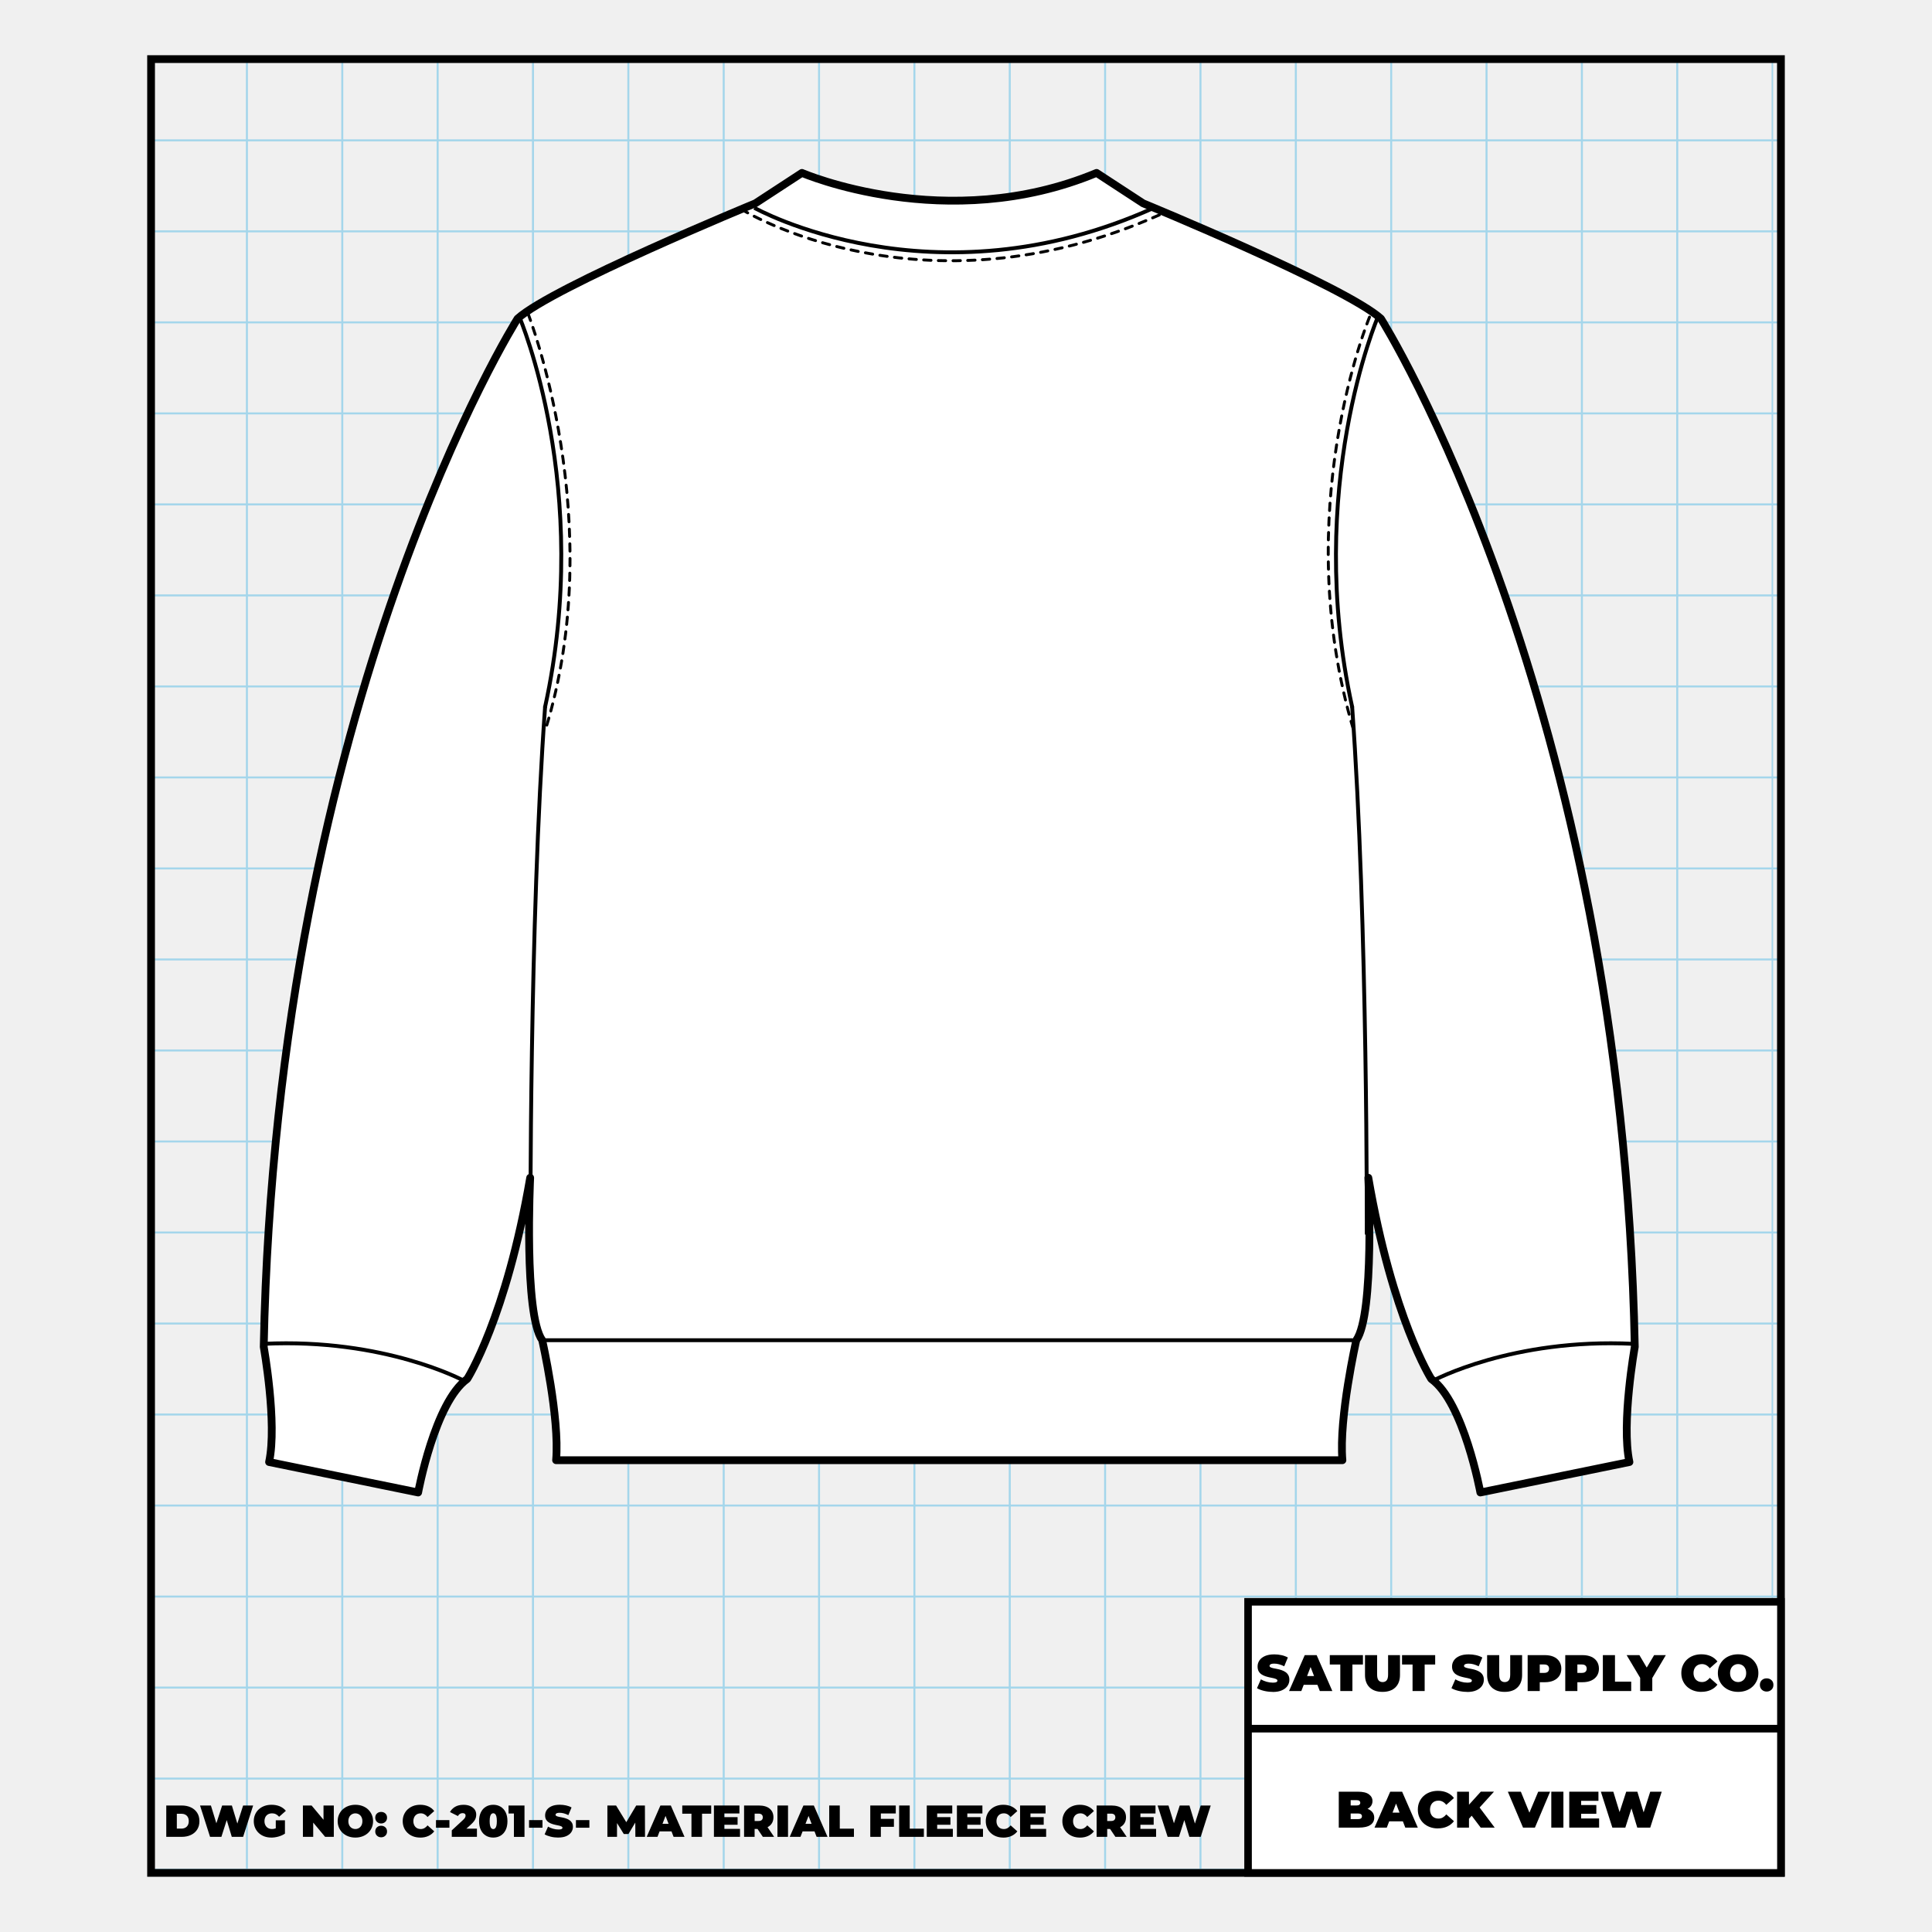
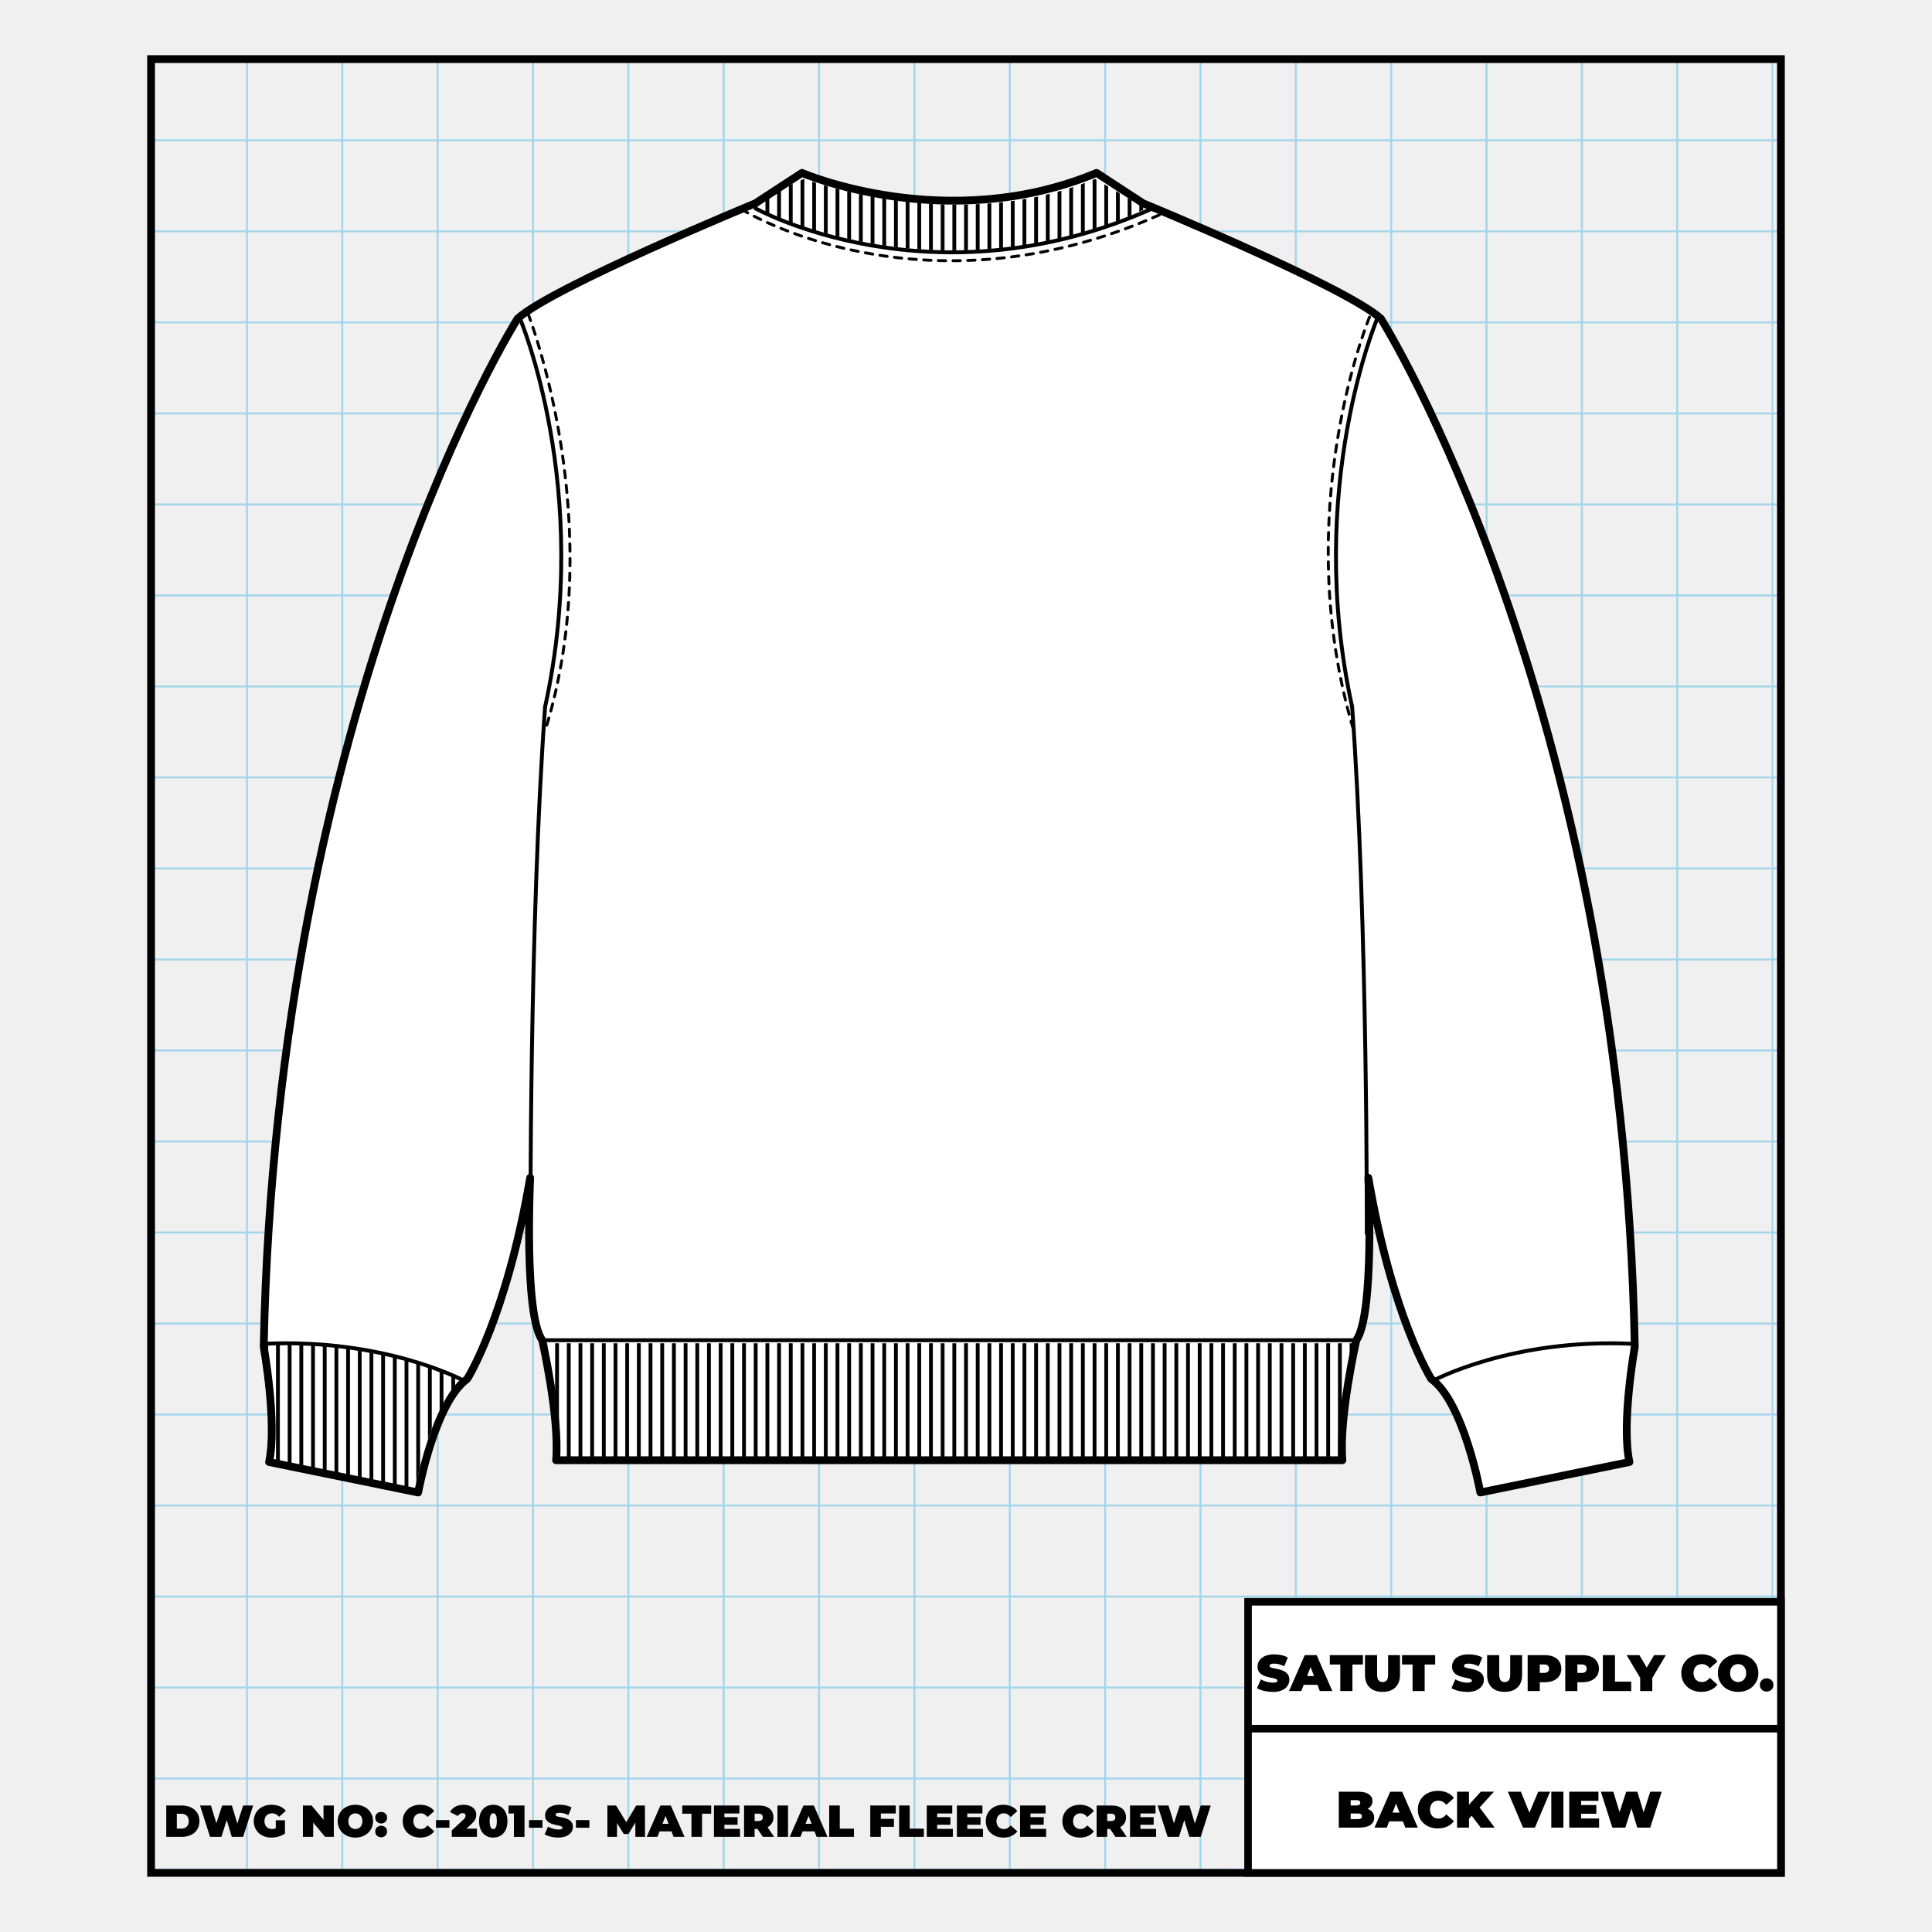
<svg xmlns="http://www.w3.org/2000/svg" xmlns:xlink="http://www.w3.org/1999/xlink" version="1.1" viewBox="0 0 992.13 992.13">
  <defs>
-     <style> .outline, .seam, .stitching, .dimension, .annotation, .grid, .st6, .st7 { fill: none; } .outline, .stitching, .st8, .dimension { stroke-width: 2px; } .outline, .stitching, .st8, .dimension, .annotation, .grid, .st6, .st7, .st9 { stroke: #000; } .outline, .stitching, .grid, .st7, .st9 { stroke-miterlimit: 10; } .outline, .st8, .dimension, .annotation, .st6 { stroke-linecap: round; } .st10, .st8, .st9 { fill: #fff; } .st11 { fill: url(#New_Pattern_22); } .st8, .dimension, .annotation, .st6 { stroke-linejoin: round; } .st12 { fill: #27aae1; } .annotation { stroke-width: 4px; } .st13 { fill: url(#New_Pattern_21); } .st14 { fill: url(#New_Pattern_2); } .grid { stroke-width: 3.91px; } .st6 { stroke-dasharray: 3.77; stroke-width: 1.5px; } .st7 { stroke-width: 3.98px; } .st15 { opacity: .38; } .st9 { stroke-width: 3.88px; }  .seam,.stitching{fill:none!important;}g[id*="SEAMS"] path,g[id*="SEAMS"] rect,g[id*="SEAMS"] circle,g[id*="SEAMS"] ellipse,g[id*="SEAMS"] polygon,g[id*="SEAMS"] polyline,g[id*="STITCHING"] path,g[id*="STITCHING"] rect,g[id*="STITCHING"] circle,g[id*="STITCHING"] ellipse,g[id*="STITCHING"] polygon,g[id*="STITCHING"] polyline{fill:none!important;}</style>
+     <style> .outline, .seam, .stitching, .dimension, .annotation, .grid, .st6, .st7 { fill: none; } .outline, .stitching, .st8, .dimension { stroke-width: 2px; } .outline, .stitching, .st8, .dimension, .annotation, .grid, .st6, .st7, .st9 { stroke: #000; } .outline, .stitching, .grid, .st7, .st9 { stroke-miterlimit: 10; } .outline, .st8, .dimension, .annotation, .st6 { stroke-linecap: round; } .st10, .st8, .st9 { fill: #fff; } .st11 { fill: url(#New_Pattern_22); } .st8, .dimension, .annotation, .st6 { stroke-linejoin: round; } .st12 { fill: #27aae1; } .annotation { stroke-width: 4px; } .st13 { fill: url(#New_Pattern_21); } .st14 { fill: url(#New_Pattern_2); } .grid { stroke-width: 3.91px; } .st6 { stroke-dasharray: 3.77; stroke-width: 1.5px; } .st7 { stroke-width: 3.98px; } .st15 { opacity: .38; } .st9 { stroke-width: 3.88px; } </style>
    <pattern id="New_Pattern_2" data-name="New Pattern 2" x="0" y="0" width="30" height="80.06" patternTransform="translate(37.07 -314.06)" patternUnits="userSpaceOnUse" viewBox="0 0 30 80.06">
      <g>
        <rect class="seam" width="30" height="80.06" />
        <rect x="26.03" y="0" width="1.93" height="80.06" />
        <rect x="20.03" y="0" width="1.93" height="80.06" />
        <rect x="14.03" y="0" width="1.93" height="80.06" />
        <rect x="8.03" y="0" width="1.93" height="80.06" />
        <rect x="2.03" y="0" width="1.93" height="80.06" />
      </g>
    </pattern>
    <pattern id="New_Pattern_21" data-name="New Pattern 2" patternTransform="translate(13.74 -245.26)" href="#New_Pattern_2" xlink:href="#New_Pattern_2" />
    <pattern id="New_Pattern_22" data-name="New Pattern 2" patternTransform="translate(-17398.78 -246.28) rotate(-180) scale(1 -1)" href="#New_Pattern_2" xlink:href="#New_Pattern_2" />
  </defs>
  <g id="_x31_.GRID_x5F_BG">
    <g class="st15">
      <rect class="st12" x="77.84" y="959.57" width="836.45" height="1.02" />
      <rect class="st12" x="77.84" y="912.83" width="836.45" height="1.02" />
      <rect class="st12" x="77.84" y="866.1" width="836.45" height="1.02" />
      <rect class="st12" x="77.84" y="819.36" width="836.45" height="1.02" />
      <rect class="st12" x="77.84" y="772.62" width="836.45" height="1.02" />
      <rect class="st12" x="77.84" y="725.88" width="836.45" height="1.02" />
      <rect class="st12" x="77.84" y="679.15" width="836.45" height="1.02" />
      <rect class="st12" x="77.84" y="632.41" width="836.45" height="1.02" />
      <rect class="st12" x="77.84" y="585.67" width="836.45" height="1.02" />
      <rect class="st12" x="77.84" y="538.94" width="836.45" height="1.02" />
      <rect class="st12" x="77.84" y="492.2" width="836.45" height="1.02" />
      <rect class="st12" x="77.84" y="445.46" width="836.45" height="1.02" />
      <rect class="st12" x="77.84" y="398.72" width="836.45" height="1.02" />
      <rect class="st12" x="77.84" y="351.99" width="836.45" height="1.02" />
      <rect class="st12" x="77.84" y="305.25" width="836.45" height="1.02" />
      <rect class="st12" x="77.84" y="258.51" width="836.45" height="1.02" />
      <rect class="st12" x="77.84" y="211.78" width="836.45" height="1.02" />
      <rect class="st12" x="77.84" y="165.04" width="836.45" height="1.02" />
      <rect class="st12" x="77.84" y="118.3" width="836.45" height="1.02" />
      <rect class="st12" x="77.84" y="71.56" width="836.45" height="1.02" />
      <rect class="st12" x="909.76" y="31.87" width=".8" height="927.7" />
      <rect class="st12" x="860.8" y="31.53" width="1.02" height="928.04" />
      <rect class="st12" x="811.83" y="31.53" width="1.02" height="928.04" />
      <rect class="st12" x="762.86" y="31.53" width="1.02" height="928.04" />
      <rect class="st12" x="713.9" y="31.53" width="1.02" height="928.04" />
      <rect class="st12" x="664.93" y="31.53" width="1.02" height="928.04" />
      <rect class="st12" x="615.96" y="31.53" width="1.02" height="928.04" />
      <rect class="st12" x="566.99" y="31.53" width="1.02" height="928.04" />
      <rect class="st12" x="518.03" y="31.53" width="1.02" height="928.04" />
      <rect class="st12" x="469.06" y="31.53" width="1.02" height="928.04" />
      <rect class="st12" x="420.09" y="31.53" width="1.02" height="928.04" />
      <rect class="st12" x="371.13" y="31.53" width="1.02" height="928.04" />
      <rect class="st12" x="322.16" y="31.53" width="1.02" height="928.04" />
      <rect class="st12" x="273.19" y="31.53" width="1.02" height="928.04" />
      <rect class="st12" x="224.23" y="31.53" width="1.02" height="928.04" />
      <rect class="st12" x="175.26" y="31.53" width="1.02" height="928.04" />
      <rect class="st12" x="126.29" y="31.53" width="1.02" height="928.04" />
    </g>
    <g>
      <rect class="st7" x="77.58" y="30.35" width="836.97" height="931.42" />
      <rect class="st9" x="640.91" y="822.57" width="273.64" height="139.21" />
      <line class="grid" x1="640.91" y1="887.71" x2="914.55" y2="887.71" />
    </g>
  </g>
  <g id="_x32_.MASK_x5F_FILL">
    <path class="st10" d="M689.36,749.85c-1.9-21.8,7.13-61.62,7.13-61.62,9.51-13.27,6.18-83.43,6.18-83.43,12.36,72.05,32.33,103.33,32.33,103.33,16.64,11.85,25.2,58.3,25.2,58.3l76.55-15.64c-4.28-19.91,2.75-59.14,2.75-59.14-6.6-332.27-130.35-528.01-130.35-528.01-18.15-16.45-122.1-59.22-122.1-59.22l-23.93-15.63c-77.04,32.11-151.31,0-151.31,0l-23.93,15.63s-103.95,42.77-122.1,59.22c0,0-123.75,195.74-130.35,528.01,0,0,7.03,39.23,2.75,59.14l76.55,15.64s8.56-46.45,25.2-58.3c0,0,19.97-31.28,32.33-103.33,0,0-3.33,70.15,6.18,83.43,0,0,9.03,39.82,7.13,61.62h403.76Z" />
  </g>
  <g id="_x33_.SEAMS_x5F_INT">
    <line class="st8" x1="278.47" y1="688.23" x2="694.36" y2="688.23" />
+     <path class="st14" d="M695,689.81h-415.9s11.2,38.93,7.27,59.64l403.62,1.98s-3.31-28.37,5.01-61.62Z" />
    <path class="dimension" d="M736.06,708.95s40.51-21.85,102.59-18.86" />
    <path class="dimension" d="M238.04,708.95s-40.51-21.85-102.59-18.86" />
+     <path class="st13" d="M238.04,708.95s-40.51-21.85-102.59-18.86c0,0,9.59,42.76,2.75,60.71l74.61,15.24s8.5-47.47,25.23-57.1Z" />
+     <path class="st11" d="M736.92,707.93s40.51-21.85,102.59-18.86c0,0-9.59,42.76-2.75,60.71l-74.61,15.24s-8.5-47.47-25.23-57.1Z" />
+     <path class="st14" d="M413.02,91.86s78.14,29.72,149.37,0l26,15.26s-90.72,48.77-200.99-.4c0,0,11.88-9.72,25.62-14.86Z" />
    <path class="stitching" d="M387.39,106.72s91.41,51.41,205.17,0" />
    <path class="outline" d="M266.74,162.84s37.77,87.9,13.18,200.16" />
    <path class="dimension" d="M272.41,633.43s-.54-159.22,7.51-270.44" />
    <path class="dimension" d="M701.87,633.43s.54-159.22-7.51-270.44" />
    <path class="st6" d="M703.28,162.84s-41.74,100.08-8.07,212.46" />
  </g>
  <g id="_x34_.OUTLINE_MAIN">
    <path class="annotation" d="M689.36,749.85c-1.9-21.8,7.13-61.62,7.13-61.62,9.51-13.27,6.18-83.43,6.18-83.43,12.36,72.05,32.33,103.33,32.33,103.33,16.64,11.85,25.2,58.3,25.2,58.3l76.55-15.64c-4.28-19.91,2.75-59.14,2.75-59.14-6.6-332.27-130.35-528.01-130.35-528.01-18.15-16.45-122.1-59.22-122.1-59.22l-23.93-15.63c-77.04,32.11-151.31,0-151.31,0l-23.93,15.63s-103.95,42.77-122.1,59.22c0,0-123.75,195.74-130.35,528.01,0,0,7.03,39.23,2.75,59.14l76.55,15.64s8.56-46.45,25.2-58.3c0,0,19.97-31.28,32.33-103.33,0,0-3.33,70.15,6.18,83.43,0,0,9.03,39.82,7.13,61.62h403.76Z" />
  </g>
  <g id="_x35_.STITCHING">
    <path class="outline" d="M707.54,162.84s-37.77,87.9-13.18,200.16" />
    <path class="st6" d="M271.16,161.04s42,107.34,8.76,214.26" />
    <path class="st6" d="M380.68,107.44s91.96,57.6,214.91,2.83" />
  </g>
  <g id="_x39_.ANNOTATIONS">
    <g>
      <path d="M653.53,868.82c-1.55,0-3.04-.18-4.48-.53s-2.63-.81-3.56-1.37l2-4.53c.88.51,1.86.92,2.94,1.23s2.13.46,3.15.46c.6,0,1.07-.04,1.41-.12.34-.08.59-.19.75-.34s.24-.33.24-.54c0-.33-.18-.6-.55-.79s-.86-.36-1.46-.49c-.61-.13-1.27-.27-1.99-.42-.72-.15-1.44-.35-2.17-.59-.73-.25-1.4-.57-2-.97-.61-.4-1.09-.94-1.46-1.59-.37-.66-.55-1.48-.55-2.46,0-1.14.32-2.18.96-3.12.64-.94,1.6-1.69,2.87-2.25,1.27-.56,2.86-.84,4.76-.84,1.25,0,2.48.13,3.69.4,1.21.26,2.3.67,3.27,1.21l-1.87,4.51c-.91-.46-1.8-.8-2.65-1.03-.85-.23-1.68-.34-2.49-.34-.6,0-1.07.05-1.42.16-.35.11-.6.25-.75.42-.15.18-.22.37-.22.58,0,.32.18.57.55.75s.86.34,1.46.46c.61.12,1.27.25,2,.4.73.14,1.45.33,2.17.58.72.25,1.38.57,1.99.98.61.4,1.09.93,1.46,1.58.37.65.55,1.46.55,2.42,0,1.12-.32,2.16-.96,3.1-.64.94-1.59,1.7-2.86,2.27-1.26.57-2.85.86-4.77.86Z" />
      <path d="M661.96,868.39l8.06-18.44h6.11l8.06,18.44h-6.43l-5.96-15.49h2.42l-5.96,15.49h-6.32ZM666.76,865.18l1.58-4.48h8.48l1.58,4.48h-11.65Z" />
      <path d="M688.28,868.39v-13.62h-5.4v-4.82h17.02v4.82h-5.4v13.62h-6.22Z" />
      <path d="M709.94,868.82c-2.83,0-5.03-.76-6.61-2.29-1.58-1.53-2.37-3.67-2.37-6.43v-10.14h6.22v9.96c0,1.41.25,2.4.76,2.99.51.59,1.19.88,2.06.88s1.57-.29,2.07-.88c.5-.59.75-1.58.75-2.99v-9.96h6.11v10.14c0,2.76-.79,4.9-2.37,6.43s-3.79,2.29-6.61,2.29Z" />
      <path d="M725.38,868.39v-13.62h-5.4v-4.82h17.02v4.82h-5.4v13.62h-6.22Z" />
      <path d="M753.39,868.82c-1.55,0-3.04-.18-4.48-.53s-2.63-.81-3.56-1.37l2-4.53c.88.51,1.86.92,2.94,1.23s2.13.46,3.15.46c.6,0,1.07-.04,1.41-.12.34-.08.59-.19.75-.34s.24-.33.24-.54c0-.33-.18-.6-.55-.79s-.86-.36-1.46-.49c-.61-.13-1.27-.27-1.99-.42-.72-.15-1.44-.35-2.17-.59-.73-.25-1.4-.57-2-.97-.61-.4-1.09-.94-1.46-1.59-.37-.66-.55-1.48-.55-2.46,0-1.14.32-2.18.96-3.12.64-.94,1.6-1.69,2.87-2.25,1.27-.56,2.86-.84,4.76-.84,1.25,0,2.48.13,3.69.4,1.21.26,2.3.67,3.27,1.21l-1.87,4.51c-.91-.46-1.8-.8-2.65-1.03-.85-.23-1.68-.34-2.49-.34-.6,0-1.07.05-1.42.16-.35.11-.6.25-.75.42-.15.18-.22.37-.22.58,0,.32.18.57.55.75s.86.34,1.46.46c.61.12,1.27.25,2,.4.73.14,1.45.33,2.17.58.72.25,1.38.57,1.99.98.61.4,1.09.93,1.46,1.58.37.65.55,1.46.55,2.42,0,1.12-.32,2.16-.96,3.1-.64.94-1.59,1.7-2.86,2.27-1.26.57-2.85.86-4.77.86Z" />
      <path d="M772.65,868.82c-2.83,0-5.03-.76-6.61-2.29-1.58-1.53-2.37-3.67-2.37-6.43v-10.14h6.22v9.96c0,1.41.25,2.4.76,2.99.51.59,1.19.88,2.06.88s1.57-.29,2.07-.88c.5-.59.75-1.58.75-2.99v-9.96h6.11v10.14c0,2.76-.79,4.9-2.37,6.43s-3.79,2.29-6.61,2.29Z" />
      <path d="M784.49,868.39v-18.44h8.88c1.72,0,3.21.28,4.47.84,1.26.56,2.23,1.37,2.91,2.41.68,1.04,1.03,2.28,1.03,3.7s-.34,2.65-1.03,3.69c-.69,1.04-1.66,1.84-2.91,2.41-1.26.57-2.74.86-4.47.86h-5.43l2.77-2.66v7.19h-6.22ZM790.7,861.89l-2.77-2.82h5.03c.86,0,1.5-.19,1.91-.58s.62-.91.62-1.58-.21-1.19-.62-1.58c-.41-.39-1.05-.58-1.91-.58h-5.03l2.77-2.82v9.96Z" />
      <path d="M803.8,868.39v-18.44h8.88c1.72,0,3.21.28,4.47.84,1.26.56,2.23,1.37,2.91,2.41.68,1.04,1.03,2.28,1.03,3.7s-.34,2.65-1.03,3.69c-.69,1.04-1.66,1.84-2.91,2.41-1.26.57-2.74.86-4.47.86h-5.43l2.77-2.66v7.19h-6.22ZM810.02,861.89l-2.77-2.82h5.03c.86,0,1.5-.19,1.91-.58s.62-.91.62-1.58-.21-1.19-.62-1.58c-.41-.39-1.05-.58-1.91-.58h-5.03l2.77-2.82v9.96Z" />
      <path d="M823.11,868.39v-18.44h6.22v13.62h8.33v4.82h-14.54Z" />
      <path d="M842.27,868.39v-8.09l1.42,3.71-8.38-14.07h6.56l5.67,9.62h-3.82l5.72-9.62h6.01l-8.33,14.07,1.37-3.71v8.09h-6.22Z" />
      <path d="M873.68,868.82c-1.48,0-2.84-.23-4.1-.7-1.26-.47-2.35-1.13-3.27-1.99-.92-.86-1.64-1.88-2.15-3.06-.51-1.18-.76-2.48-.76-3.9s.25-2.72.76-3.9c.51-1.18,1.23-2.2,2.15-3.06.92-.86,2.01-1.52,3.27-1.99,1.26-.46,2.62-.7,4.1-.7,1.81,0,3.41.32,4.81.95,1.4.63,2.55,1.55,3.46,2.74l-3.93,3.5c-.54-.69-1.15-1.22-1.8-1.59-.66-.38-1.4-.57-2.23-.57-.65,0-1.24.11-1.77.32-.53.21-.98.52-1.36.92-.38.4-.67.89-.88,1.46-.21.57-.32,1.21-.32,1.91s.11,1.34.32,1.91c.21.57.5,1.06.88,1.46.38.4.83.71,1.36.92.53.21,1.12.32,1.77.32.83,0,1.57-.19,2.23-.57.66-.38,1.26-.91,1.8-1.59l3.93,3.5c-.91,1.18-2.07,2.09-3.46,2.73-1.4.64-3,.96-4.81.96Z" />
      <path d="M892.57,868.82c-1.49,0-2.88-.24-4.15-.71-1.27-.47-2.38-1.15-3.31-2.02-.93-.87-1.66-1.89-2.17-3.07-.52-1.18-.78-2.46-.78-3.85s.26-2.69.78-3.86c.52-1.17,1.24-2.19,2.17-3.06.93-.87,2.03-1.54,3.31-2.02,1.27-.47,2.66-.71,4.15-.71s2.9.24,4.16.71c1.27.47,2.36,1.15,3.29,2.02.93.87,1.66,1.89,2.17,3.06.52,1.17.78,2.46.78,3.86s-.26,2.67-.78,3.85-1.24,2.2-2.17,3.07-2.03,1.54-3.29,2.02c-1.26.47-2.65.71-4.16.71ZM892.57,863.78c.58,0,1.12-.11,1.62-.32.5-.21.94-.51,1.32-.91.38-.4.67-.88.88-1.45.21-.57.32-1.22.32-1.94s-.11-1.37-.32-1.94c-.21-.57-.51-1.05-.88-1.45-.38-.4-.82-.7-1.32-.91-.5-.21-1.04-.32-1.62-.32s-1.12.11-1.62.32-.94.51-1.32.91c-.38.4-.67.88-.88,1.45-.21.57-.32,1.22-.32,1.94s.11,1.37.32,1.94c.21.57.5,1.05.88,1.45.38.39.82.7,1.32.91.5.21,1.04.32,1.62.32Z" />
      <path d="M907.22,868.66c-.98,0-1.81-.32-2.48-.96-.67-.64-1-1.46-1-2.46s.33-1.83,1-2.45c.67-.62,1.49-.92,2.48-.92s1.81.31,2.48.92c.67.62,1,1.43,1,2.45s-.33,1.82-1,2.46c-.67.64-1.49.96-2.48.96Z" />
    </g>
    <g>
      <path d="M85.38,943.27v-16.1h7.94c1.79,0,3.37.33,4.74.98,1.36.65,2.43,1.58,3.2,2.77.77,1.2,1.15,2.63,1.15,4.3s-.38,3.09-1.15,4.29c-.77,1.2-1.83,2.13-3.2,2.78-1.37.65-2.94.98-4.74.98h-7.94ZM90.81,939.04h2.28c.77,0,1.44-.15,2.01-.44s1.02-.72,1.35-1.3c.32-.58.48-1.27.48-2.08s-.16-1.53-.48-2.09c-.32-.57-.77-1-1.35-1.29s-1.25-.44-2.01-.44h-2.28v7.64Z" />
      <path d="M107.87,943.27l-5.15-16.1h5.59l4.16,13.59h-2.81l4.42-13.59h4.99l4.12,13.59h-2.69l4.35-13.59h5.15l-5.15,16.1h-5.82l-3.36-11.13h1.56l-3.54,11.13h-5.82Z" />
      <path d="M139.32,943.64c-1.3,0-2.5-.2-3.6-.61-1.1-.41-2.05-.99-2.85-1.74-.81-.75-1.43-1.64-1.88-2.67-.45-1.03-.67-2.16-.67-3.4s.22-2.38.67-3.4c.44-1.03,1.07-1.92,1.89-2.67.81-.75,1.77-1.33,2.89-1.74s2.33-.61,3.67-.61c1.59,0,3.02.27,4.27.8,1.25.54,2.28,1.3,3.09,2.3l-3.47,3.06c-.51-.58-1.05-1.02-1.64-1.32-.59-.3-1.25-.45-1.97-.45-.6,0-1.14.09-1.62.28-.48.18-.89.45-1.23.8-.34.35-.6.77-.78,1.27-.18.49-.28,1.05-.28,1.68s.09,1.15.28,1.64.44.92.78,1.28c.34.35.74.62,1.21.82.47.19.99.29,1.58.29.61,0,1.21-.1,1.79-.31.58-.21,1.2-.56,1.86-1.07l3.04,3.73c-.98.66-2.1,1.17-3.36,1.52-1.26.35-2.48.53-3.66.53ZM146.33,941.59l-4.71-.69v-6.12h4.71v6.81Z" />
      <path d="M155.55,943.27v-16.1h4.46l8.19,9.8h-2.07v-9.8h5.29v16.1h-4.46l-8.19-9.8h2.07v9.8h-5.29Z" />
      <path d="M182.49,943.64c-1.3,0-2.51-.21-3.62-.62-1.11-.41-2.07-1-2.89-1.76-.81-.76-1.45-1.65-1.9-2.68-.45-1.03-.68-2.15-.68-3.36s.23-2.35.68-3.37c.45-1.02,1.08-1.91,1.9-2.67.81-.76,1.77-1.34,2.89-1.76,1.11-.41,2.32-.62,3.62-.62s2.53.21,3.63.62c1.1.41,2.06,1,2.88,1.76.81.76,1.44,1.65,1.9,2.67.45,1.02.68,2.14.68,3.37s-.23,2.33-.68,3.36c-.45,1.03-1.08,1.92-1.9,2.68-.81.76-1.77,1.35-2.88,1.76-1.1.41-2.32.62-3.63.62ZM182.49,939.25c.51,0,.98-.09,1.41-.28.44-.18.82-.45,1.15-.79.33-.34.59-.77.77-1.26s.28-1.06.28-1.69-.09-1.19-.28-1.69-.44-.92-.77-1.27c-.33-.34-.71-.61-1.15-.79-.44-.18-.91-.28-1.41-.28s-.98.09-1.41.28c-.44.18-.82.45-1.15.79-.33.35-.59.77-.77,1.27s-.28,1.06-.28,1.69.09,1.19.28,1.69.44.92.77,1.26c.33.35.71.61,1.15.79.44.18.91.28,1.41.28Z" />
      <path d="M195.73,936.4c-.86,0-1.58-.28-2.16-.84-.58-.56-.87-1.28-.87-2.15s.29-1.6.87-2.14c.58-.54,1.3-.8,2.16-.8s1.58.27,2.16.8c.58.54.87,1.25.87,2.14s-.29,1.59-.87,2.15c-.58.56-1.3.84-2.16.84ZM195.73,943.5c-.86,0-1.58-.28-2.16-.84-.58-.56-.87-1.28-.87-2.15s.29-1.6.87-2.14c.58-.54,1.3-.8,2.16-.8s1.58.27,2.16.8c.58.54.87,1.25.87,2.14s-.29,1.59-.87,2.15c-.58.56-1.3.84-2.16.84Z" />
      <path d="M215.77,943.64c-1.29,0-2.48-.2-3.58-.61s-2.05-.99-2.85-1.74c-.8-.75-1.43-1.64-1.87-2.67-.44-1.03-.67-2.16-.67-3.4s.22-2.38.67-3.4,1.07-1.92,1.87-2.67c.81-.75,1.76-1.33,2.85-1.74s2.29-.61,3.58-.61c1.58,0,2.98.28,4.2.83,1.22.55,2.23,1.35,3.02,2.39l-3.43,3.06c-.48-.6-1-1.06-1.58-1.39-.57-.33-1.22-.5-1.94-.5-.57,0-1.08.09-1.54.28-.46.18-.86.45-1.18.8-.33.35-.59.78-.77,1.28-.18.5-.28,1.05-.28,1.67s.09,1.17.28,1.67c.18.5.44.92.77,1.28.33.35.72.62,1.18.81.46.18.97.28,1.54.28.72,0,1.37-.16,1.94-.49.58-.33,1.1-.79,1.58-1.39l3.43,3.06c-.8,1.03-1.8,1.82-3.02,2.38s-2.62.84-4.2.84Z" />
      <path d="M223.89,938.58v-3.91h6.9v3.91h-6.9Z" />
      <path d="M232,943.27v-3.33l5.82-5.38c.37-.35.64-.66.82-.92.18-.26.29-.5.36-.7s.09-.4.09-.59c0-.4-.13-.71-.39-.93-.26-.22-.65-.33-1.17-.33-.48,0-.93.13-1.36.38s-.77.62-1.01,1.12l-4.09-2.05c.58-1.1,1.46-2,2.62-2.69,1.17-.69,2.61-1.04,4.35-1.04,1.27,0,2.4.21,3.38.62.98.41,1.75,1,2.3,1.75s.83,1.64.83,2.67c0,.52-.07,1.04-.2,1.56-.13.52-.39,1.07-.79,1.64s-.99,1.22-1.77,1.92l-4.37,3.98-.85-1.89h8.35v4.21h-12.9Z" />
      <path d="M253.3,943.64c-1.43,0-2.69-.33-3.78-.99-1.1-.66-1.96-1.62-2.58-2.88-.62-1.26-.93-2.78-.93-4.55s.31-3.3.93-4.55c.62-1.26,1.48-2.22,2.58-2.88,1.1-.66,2.36-.99,3.78-.99s2.69.33,3.78.99,1.96,1.62,2.58,2.88c.62,1.26.93,2.78.93,4.55s-.31,3.3-.93,4.55c-.62,1.26-1.48,2.22-2.58,2.88s-2.36.99-3.78.99ZM253.3,939.29c.35,0,.67-.12.94-.37.28-.25.49-.67.66-1.27.16-.6.24-1.41.24-2.44s-.08-1.86-.24-2.45c-.16-.59-.38-1.01-.66-1.25-.28-.25-.59-.37-.94-.37s-.67.12-.94.37c-.28.25-.49.66-.66,1.25-.16.59-.24,1.41-.24,2.45s.08,1.84.24,2.44c.16.6.38,1.02.66,1.27.28.25.59.37.94.37Z" />
      <path d="M263.91,943.27v-14.21l2.32,2.21h-5.08v-4.09h8.19v16.1h-5.43Z" />
      <path d="M271.68,938.58v-3.91h6.9v3.91h-6.9Z" />
      <path d="M286.7,943.64c-1.35,0-2.65-.15-3.91-.46-1.26-.31-2.29-.71-3.11-1.2l1.75-3.96c.77.45,1.62.8,2.56,1.07.94.27,1.86.4,2.75.4.52,0,.93-.03,1.23-.1.3-.07.52-.17.66-.3.14-.13.21-.29.21-.47,0-.29-.16-.52-.48-.69-.32-.17-.75-.31-1.28-.43s-1.11-.24-1.74-.37c-.63-.13-1.26-.3-1.9-.52-.64-.21-1.22-.5-1.75-.85s-.95-.82-1.28-1.39-.48-1.29-.48-2.15c0-1,.28-1.91.84-2.73s1.4-1.48,2.51-1.97c1.11-.49,2.5-.74,4.15-.74,1.09,0,2.16.12,3.22.34,1.06.23,2.01.58,2.85,1.06l-1.63,3.93c-.8-.4-1.57-.7-2.31-.9-.74-.2-1.47-.3-2.17-.3-.52,0-.94.05-1.24.14-.31.09-.53.22-.66.37-.13.15-.2.32-.2.51,0,.28.16.5.48.66.32.16.75.29,1.28.4.53.11,1.11.22,1.75.34.64.12,1.27.29,1.9.51.63.21,1.21.5,1.74.85s.95.81,1.28,1.38c.32.57.48,1.27.48,2.12,0,.98-.28,1.88-.84,2.7-.56.82-1.39,1.48-2.5,1.98-1.1.5-2.49.75-4.16.75Z" />
      <path d="M295.76,938.58v-3.91h6.9v3.91h-6.9Z" />
      <path d="M311.91,943.27v-16.1h4.46l6.44,10.51h-2.35l6.26-10.51h4.46l.05,16.1h-4.95l-.05-8.65h.78l-4.28,7.2h-2.39l-4.46-7.2h.97v8.65h-4.95Z" />
      <path d="M332.1,943.27l7.04-16.1h5.34l7.04,16.1h-5.61l-5.2-13.52h2.12l-5.2,13.52h-5.52ZM336.29,940.47l1.38-3.91h7.41l1.38,3.91h-10.17Z" />
      <path d="M355.08,943.27v-11.89h-4.72v-4.21h14.86v4.21h-4.71v11.89h-5.43Z" />
      <path d="M366.62,943.27v-16.1h13.09v4.09h-7.75v7.91h8.05v4.09h-13.39ZM371.59,937.06v-3.91h7.18v3.91h-7.18Z" />
      <path d="M382.1,943.27v-16.1h7.52c2.47,0,4.35.54,5.63,1.63,1.29,1.09,1.93,2.57,1.93,4.44,0,1.24-.3,2.31-.9,3.21-.6.9-1.45,1.58-2.54,2.06-1.1.48-2.4.71-3.9.71h-4.74l2.41-2.23v6.28h-5.43ZM387.53,937.59l-2.41-2.46h4.39c.75,0,1.31-.17,1.67-.51.36-.34.54-.8.54-1.38s-.18-1.04-.54-1.38c-.36-.34-.92-.51-1.67-.51h-4.39l2.41-2.46v8.69ZM391.74,943.27l-3.96-5.87h5.75l4,5.87h-5.8Z" />
      <path d="M399.24,943.27v-16.1h5.43v16.1h-5.43Z" />
      <path d="M405.54,943.27l7.04-16.1h5.34l7.04,16.1h-5.61l-5.2-13.52h2.12l-5.2,13.52h-5.52ZM409.72,940.47l1.38-3.91h7.41l1.38,3.91h-10.17Z" />
      <path d="M425.82,943.27v-16.1h5.43v11.89h7.27v4.21h-12.7Z" />
      <path d="M446.91,943.27v-16.1h13.09v4.09h-7.66v12.01h-5.43ZM451.97,938.12v-4.09h7.08v4.09h-7.08Z" />
      <path d="M461.73,943.27v-16.1h5.43v11.89h7.27v4.21h-12.7Z" />
      <path d="M475.92,943.27v-16.1h13.09v4.09h-7.75v7.91h8.05v4.09h-13.39ZM480.89,937.06v-3.91h7.18v3.91h-7.18Z" />
      <path d="M491.4,943.27v-16.1h13.09v4.09h-7.75v7.91h8.05v4.09h-13.39ZM496.36,937.06v-3.91h7.18v3.91h-7.18Z" />
      <path d="M515.2,943.64c-1.29,0-2.48-.2-3.58-.61-1.1-.41-2.05-.99-2.85-1.74-.81-.75-1.43-1.64-1.88-2.67-.45-1.03-.67-2.16-.67-3.4s.22-2.38.67-3.4c.44-1.03,1.07-1.92,1.88-2.67.8-.75,1.75-1.33,2.85-1.74,1.1-.41,2.29-.61,3.58-.61,1.58,0,2.98.28,4.2.83,1.22.55,2.23,1.35,3.03,2.39l-3.43,3.06c-.47-.6-1-1.06-1.58-1.39-.57-.33-1.22-.5-1.94-.5-.57,0-1.08.09-1.54.28-.46.18-.86.45-1.18.8-.33.35-.59.78-.77,1.28-.18.5-.28,1.05-.28,1.67s.09,1.17.28,1.67c.18.5.44.92.77,1.28.33.35.72.62,1.18.81.46.18.97.28,1.54.28.72,0,1.37-.16,1.94-.49.58-.33,1.1-.79,1.58-1.39l3.43,3.06c-.8,1.03-1.81,1.82-3.03,2.38s-2.62.84-4.2.84Z" />
      <path d="M523.83,943.27v-16.1h13.09v4.09h-7.75v7.91h8.05v4.09h-13.39ZM528.79,937.06v-3.91h7.18v3.91h-7.18Z" />
      <path d="M554.53,943.64c-1.29,0-2.48-.2-3.58-.61-1.1-.41-2.05-.99-2.85-1.74-.81-.75-1.43-1.64-1.88-2.67-.45-1.03-.67-2.16-.67-3.4s.22-2.38.67-3.4c.44-1.03,1.07-1.92,1.88-2.67.8-.75,1.75-1.33,2.85-1.74,1.1-.41,2.29-.61,3.58-.61,1.58,0,2.98.28,4.2.83,1.22.55,2.23,1.35,3.03,2.39l-3.43,3.06c-.47-.6-1-1.06-1.58-1.39-.57-.33-1.22-.5-1.94-.5-.57,0-1.08.09-1.54.28-.46.18-.86.45-1.18.8-.33.35-.59.78-.77,1.28-.18.5-.28,1.05-.28,1.67s.09,1.17.28,1.67c.18.5.44.92.77,1.28.33.35.72.62,1.18.81.46.18.97.28,1.54.28.72,0,1.37-.16,1.94-.49.58-.33,1.1-.79,1.58-1.39l3.43,3.06c-.8,1.03-1.81,1.82-3.03,2.38s-2.62.84-4.2.84Z" />
      <path d="M563.15,943.27v-16.1h7.52c2.47,0,4.35.54,5.63,1.63,1.29,1.09,1.93,2.57,1.93,4.44,0,1.24-.3,2.31-.9,3.21-.6.9-1.45,1.58-2.54,2.06s-2.4.71-3.9.71h-4.74l2.42-2.23v6.28h-5.43ZM568.58,937.59l-2.42-2.46h4.39c.75,0,1.31-.17,1.67-.51.36-.34.54-.8.54-1.38s-.18-1.04-.54-1.38c-.36-.34-.92-.51-1.67-.51h-4.39l2.42-2.46v8.69ZM572.79,943.27l-3.96-5.87h5.75l4,5.87h-5.79Z" />
      <path d="M580.29,943.27v-16.1h13.09v4.09h-7.75v7.91h8.05v4.09h-13.39ZM585.26,937.06v-3.91h7.18v3.91h-7.18Z" />
      <path d="M599.61,943.27l-5.15-16.1h5.59l4.16,13.59h-2.81l4.42-13.59h4.99l4.12,13.59h-2.69l4.35-13.59h5.15l-5.15,16.1h-5.82l-3.36-11.13h1.56l-3.54,11.13h-5.82Z" />
    </g>
    <g>
      <path d="M687.49,938.52v-18.44h9.86c2.55,0,4.43.45,5.64,1.36,1.21.91,1.82,2.06,1.82,3.46,0,.93-.26,1.76-.78,2.49-.52.73-1.27,1.3-2.25,1.73-.98.42-2.2.63-3.63.63l.53-1.42c1.44,0,2.68.2,3.73.61s1.85.99,2.43,1.75c.57.76.86,1.68.86,2.75,0,1.6-.66,2.85-1.99,3.74s-3.26,1.34-5.81,1.34h-10.38ZM693.6,934.17h3.74c.69,0,1.2-.12,1.54-.37.34-.25.51-.61.51-1.08s-.17-.83-.51-1.08-.86-.37-1.54-.37h-4.16v-4.11h3.32c.7,0,1.22-.12,1.54-.36.33-.24.49-.58.49-1.01s-.16-.8-.49-1.03c-.32-.23-.84-.34-1.54-.34h-2.9v9.75Z" />
      <path d="M705.85,938.52l8.06-18.44h6.11l8.06,18.44h-6.43l-5.96-15.49h2.42l-5.96,15.49h-6.32ZM710.65,935.31l1.58-4.48h8.48l1.58,4.48h-11.65Z" />
      <path d="M738.37,938.94c-1.47,0-2.84-.23-4.1-.7-1.26-.47-2.35-1.13-3.27-1.99-.92-.86-1.64-1.88-2.15-3.06s-.76-2.48-.76-3.9.25-2.72.76-3.9,1.23-2.2,2.15-3.06c.92-.86,2.01-1.52,3.27-1.99,1.26-.46,2.62-.7,4.1-.7,1.81,0,3.41.32,4.81.95,1.4.63,2.55,1.55,3.46,2.74l-3.93,3.5c-.54-.69-1.14-1.22-1.8-1.59-.66-.38-1.4-.57-2.23-.57-.65,0-1.24.11-1.77.32-.53.21-.98.52-1.36.92-.38.4-.67.89-.88,1.46-.21.57-.32,1.21-.32,1.91s.11,1.34.32,1.91c.21.57.5,1.06.88,1.46.38.4.83.71,1.36.92.53.21,1.12.32,1.77.32.83,0,1.57-.19,2.23-.57.66-.38,1.26-.91,1.8-1.59l3.93,3.5c-.91,1.18-2.07,2.09-3.46,2.73-1.4.64-3,.96-4.81.96Z" />
      <path d="M748.25,938.52v-18.44h6.11v18.44h-6.11ZM753.81,934.57l-.34-6.83,6.96-7.67h6.77l-7.8,8.59-3.45,3.53-2.13,2.37ZM760.37,938.52l-5.43-7.17,4.03-4.27,8.59,11.44h-7.19Z" />
      <path d="M782.11,938.52l-7.8-18.44h6.69l6.35,15.57h-3.98l6.54-15.57h6.11l-7.8,18.44h-6.11Z" />
      <path d="M796.63,938.52v-18.44h6.22v18.44h-6.22Z" />
      <path d="M805.85,938.52v-18.44h14.99v4.69h-8.88v9.06h9.22v4.69h-15.34ZM811.54,931.41v-4.48h8.22v4.48h-8.22Z" />
      <path d="M827.98,938.52l-5.9-18.44h6.4l4.77,15.57h-3.21l5.06-15.57h5.72l4.72,15.57h-3.08l4.98-15.57h5.9l-5.9,18.44h-6.67l-3.85-12.75h1.79l-4.06,12.75h-6.67Z" />
    </g>
  </g>
</svg>
